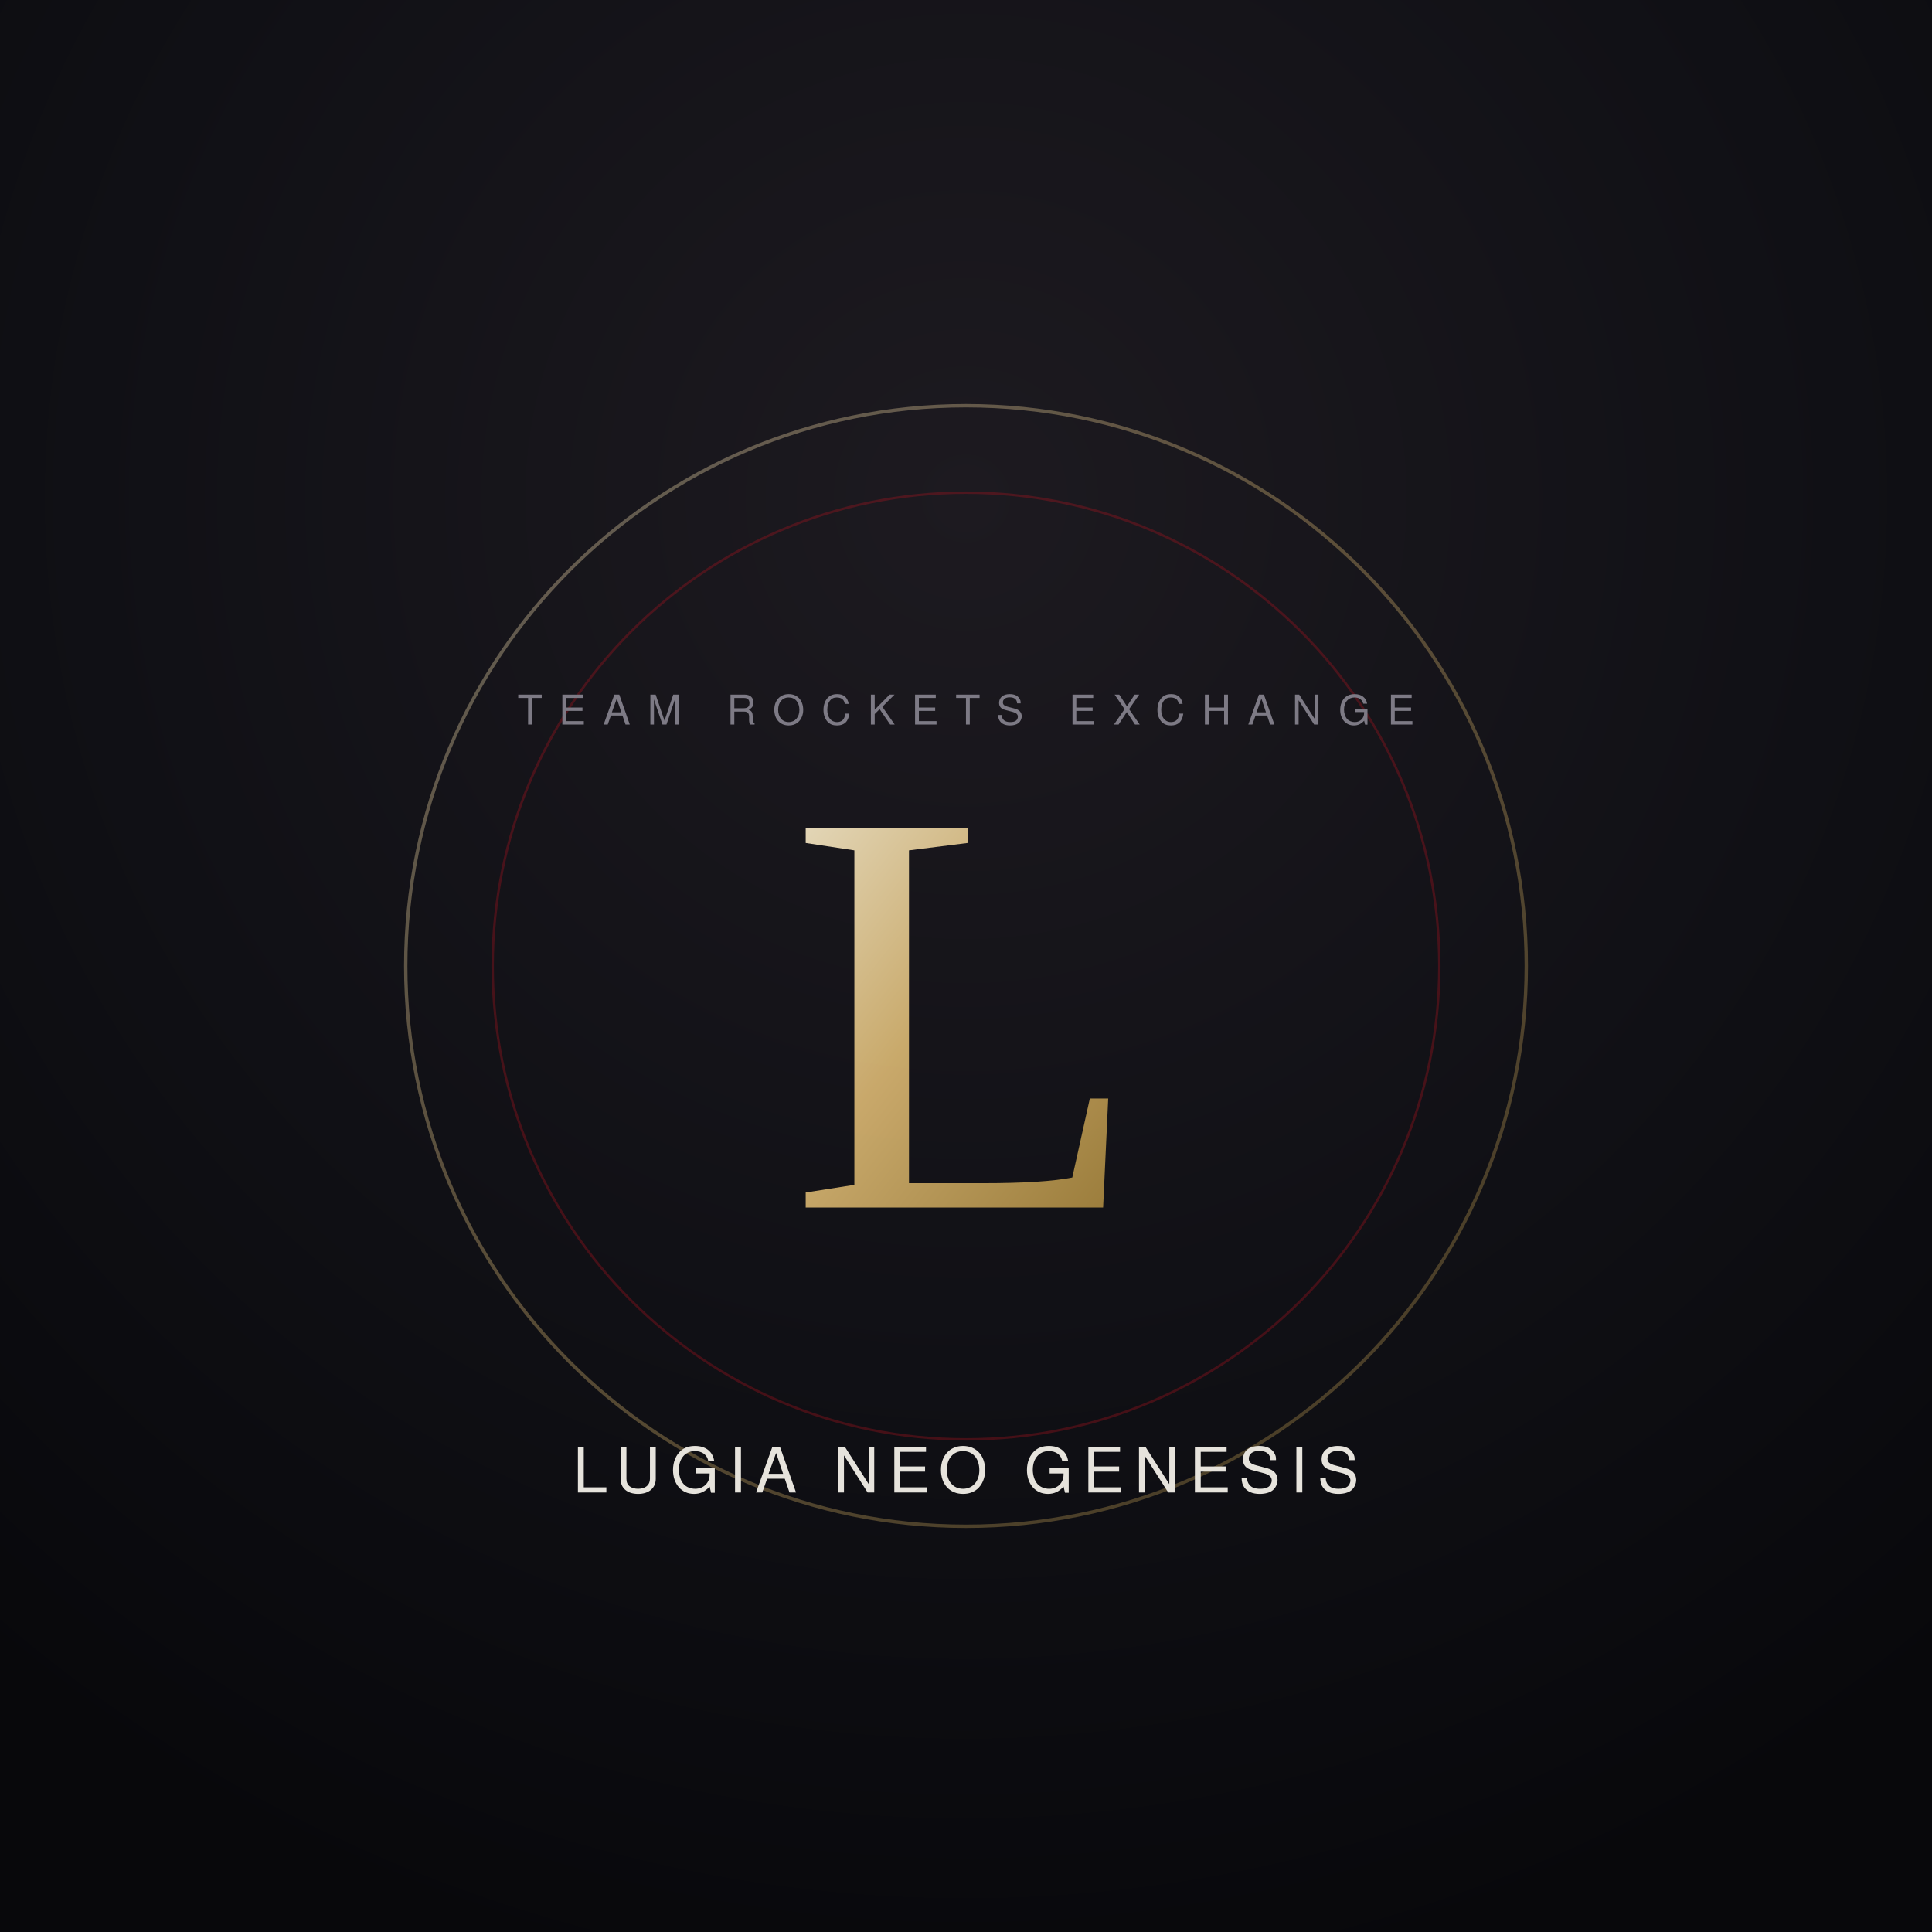
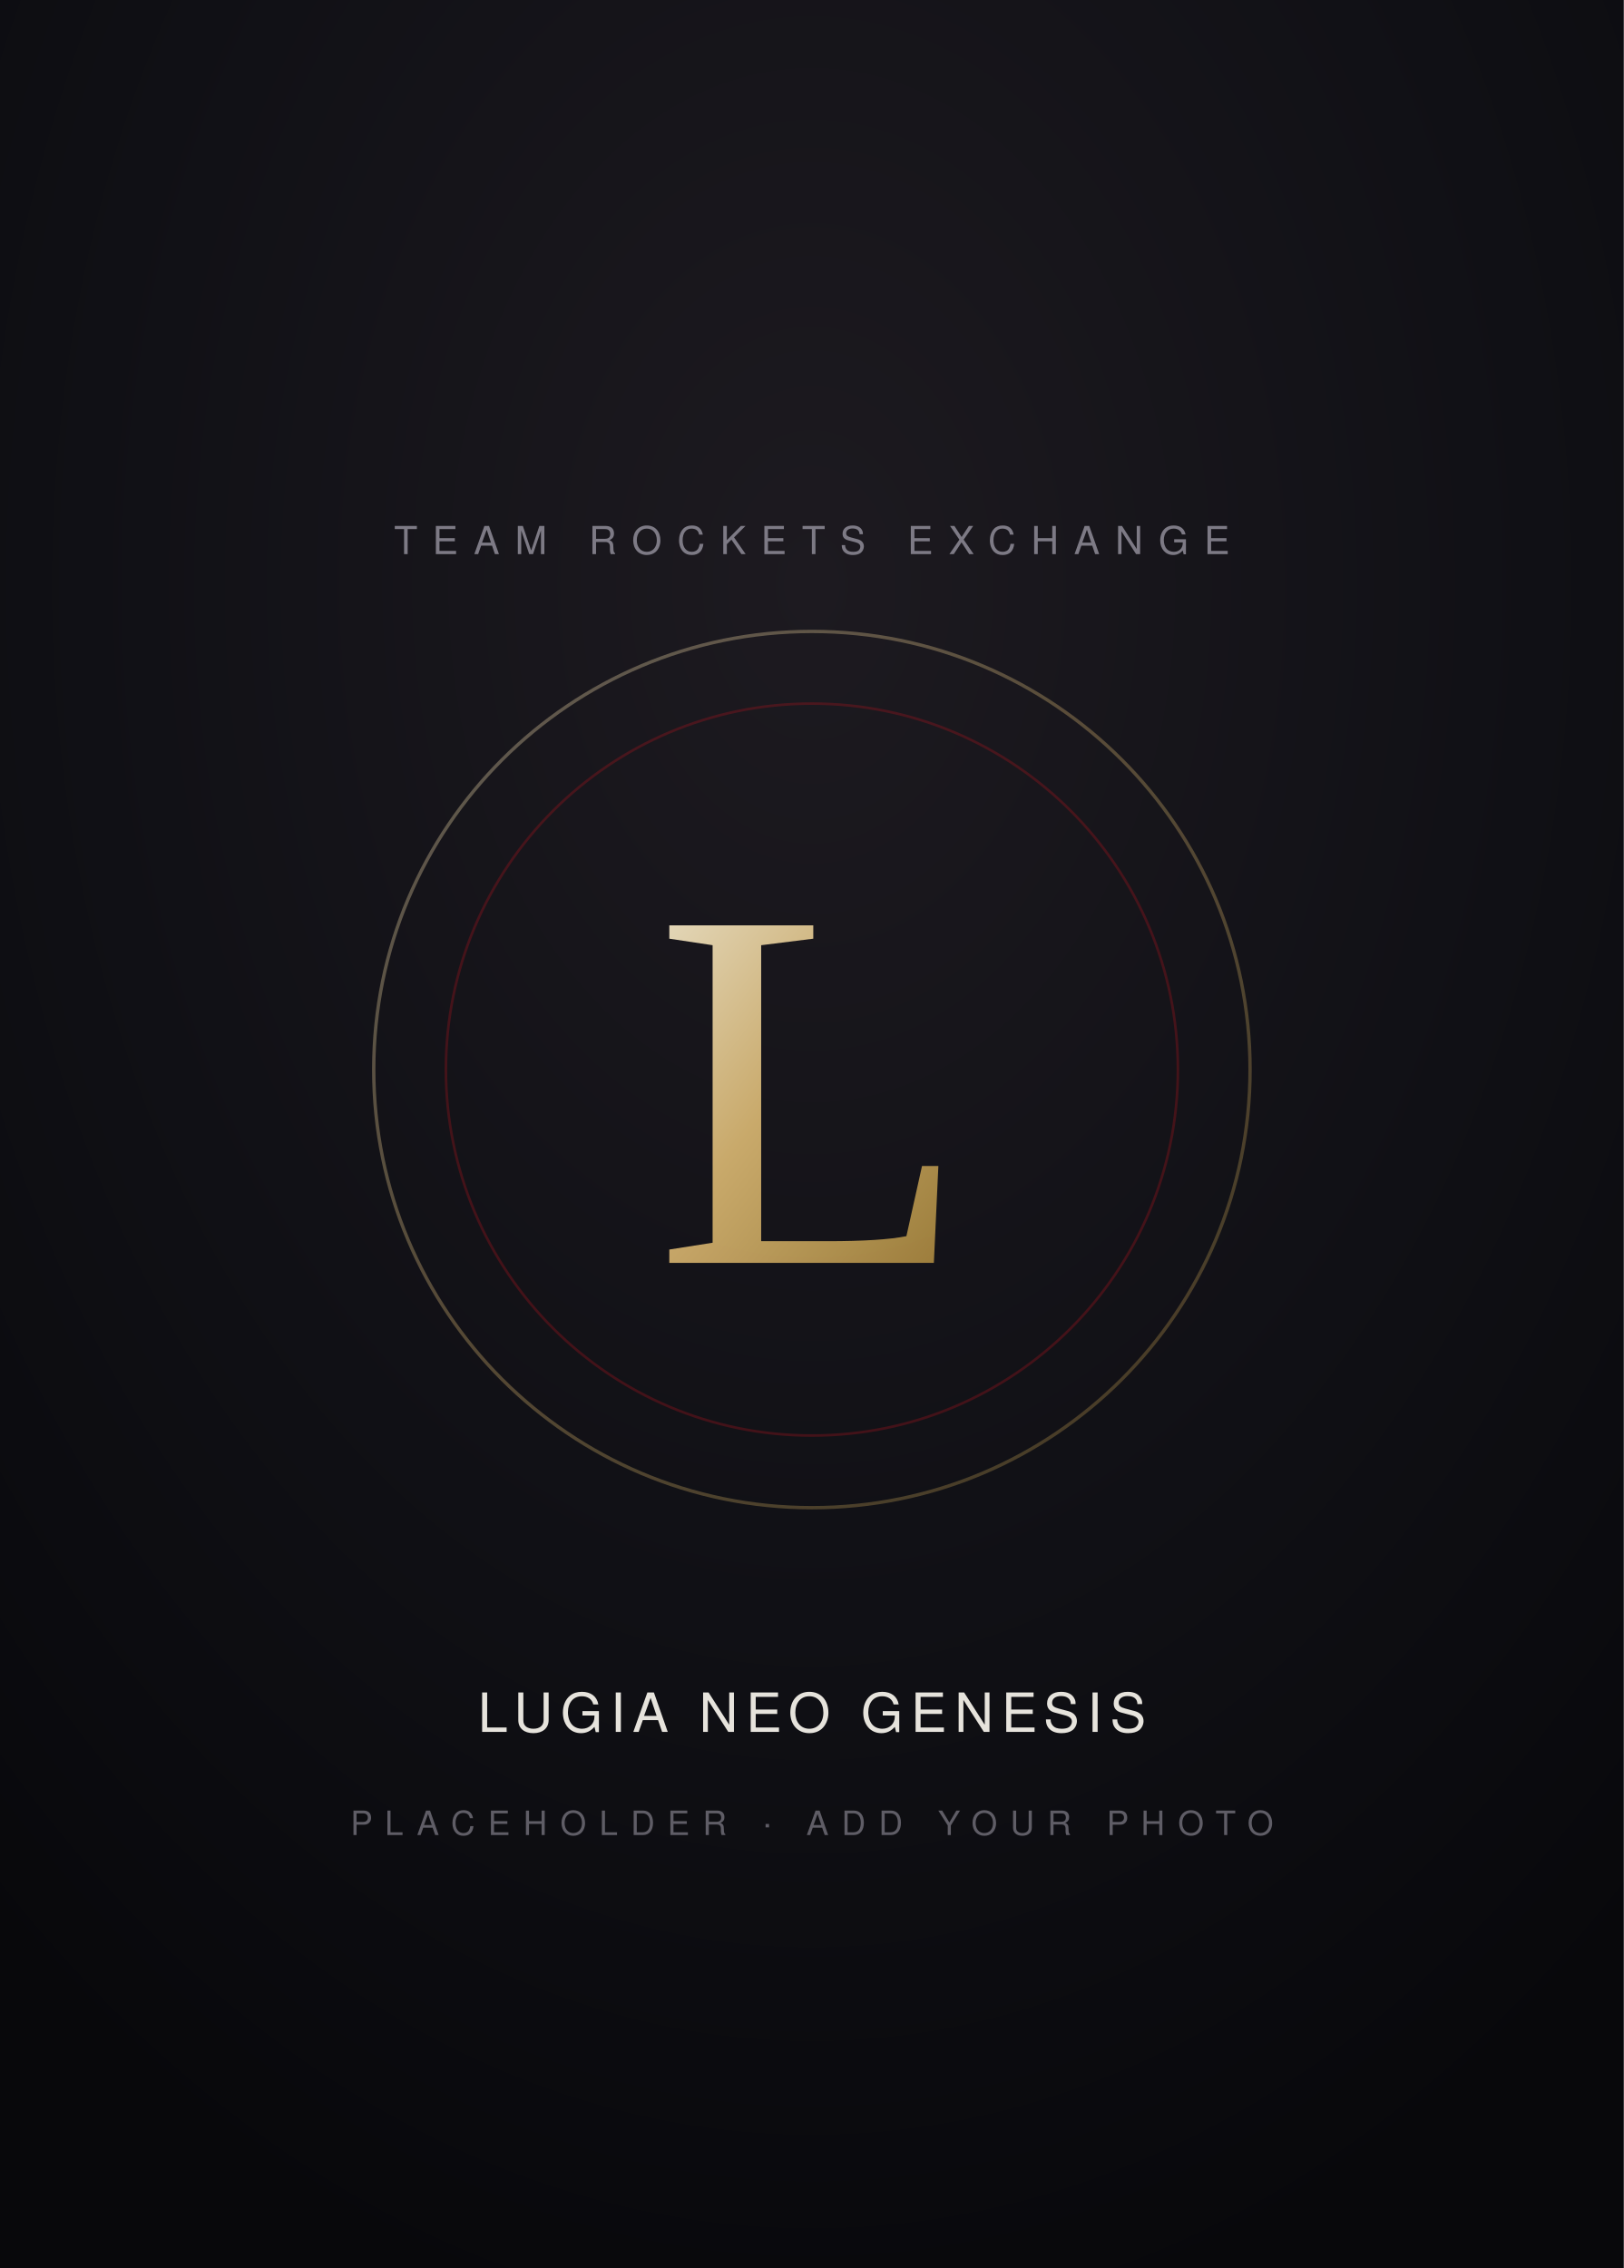
- <svg xmlns="http://www.w3.org/2000/svg" viewBox="0 0 800 800" width="800" height="800">
+ <svg xmlns="http://www.w3.org/2000/svg" viewBox="0 0 630 880" width="630" height="880">
  <defs>
    <radialGradient id="bg" cx="50%" cy="26%" r="78%">
      <stop offset="0%" stop-color="#1d1a20" />
      <stop offset="58%" stop-color="#101015" />
      <stop offset="100%" stop-color="#08080b" />
    </radialGradient>
    <linearGradient id="gold" x1="0%" y1="0%" x2="100%" y2="100%">
      <stop offset="0%" stop-color="#f4e6c4" />
      <stop offset="45%" stop-color="#d8b672" />
      <stop offset="100%" stop-color="#a8873f" />
    </linearGradient>
  </defs>
-   <rect width="800" height="800" fill="url(#bg)" />
-   <circle cx="400" cy="400" r="232" fill="none" stroke="url(#gold)" stroke-opacity=".36" stroke-width="1.4" />
-   <circle cx="400" cy="400" r="196" fill="none" stroke="#c1121f" stroke-opacity=".3" stroke-width="1" />
-   <text x="400" y="300" text-anchor="middle" font-family="Helvetica,Arial,sans-serif" font-size="17" letter-spacing="7" fill="#7d7a85">TEAM ROCKETS EXCHANGE</text>
-   <text x="400" y="500" text-anchor="middle" font-family="Georgia,'Times New Roman',serif" font-size="240" fill="url(#gold)" fill-opacity=".92">L</text>
-   <text x="400" y="618" text-anchor="middle" font-family="Helvetica,Arial,sans-serif" font-size="26" letter-spacing="4" fill="#e6e3dc">LUGIA NEO GENESIS</text>
+   <rect width="630" height="880" fill="url(#bg)" />
+   <circle cx="315" cy="415" r="170" fill="none" stroke="url(#gold)" stroke-opacity=".34" stroke-width="1.3" />
+   <circle cx="315" cy="415" r="142" fill="none" stroke="#c1121f" stroke-opacity=".28" stroke-width="1" />
+   <text x="315" y="215" text-anchor="middle" font-family="Helvetica,Arial,sans-serif" font-size="15" letter-spacing="6" fill="#7d7a85">TEAM ROCKETS EXCHANGE</text>
+   <text x="315" y="490" text-anchor="middle" font-family="Georgia,'Times New Roman',serif" font-size="200" fill="url(#gold)" fill-opacity=".92">L</text>
+   <text x="315" y="672" text-anchor="middle" font-family="Helvetica,Arial,sans-serif" font-size="21" letter-spacing="3" fill="#e6e3dc">LUGIA NEO GENESIS</text>
+   <text x="315" y="712" text-anchor="middle" font-family="Helvetica,Arial,sans-serif" font-size="13" letter-spacing="5" fill="#5f5d66">PLACEHOLDER · ADD YOUR PHOTO</text>
</svg>
